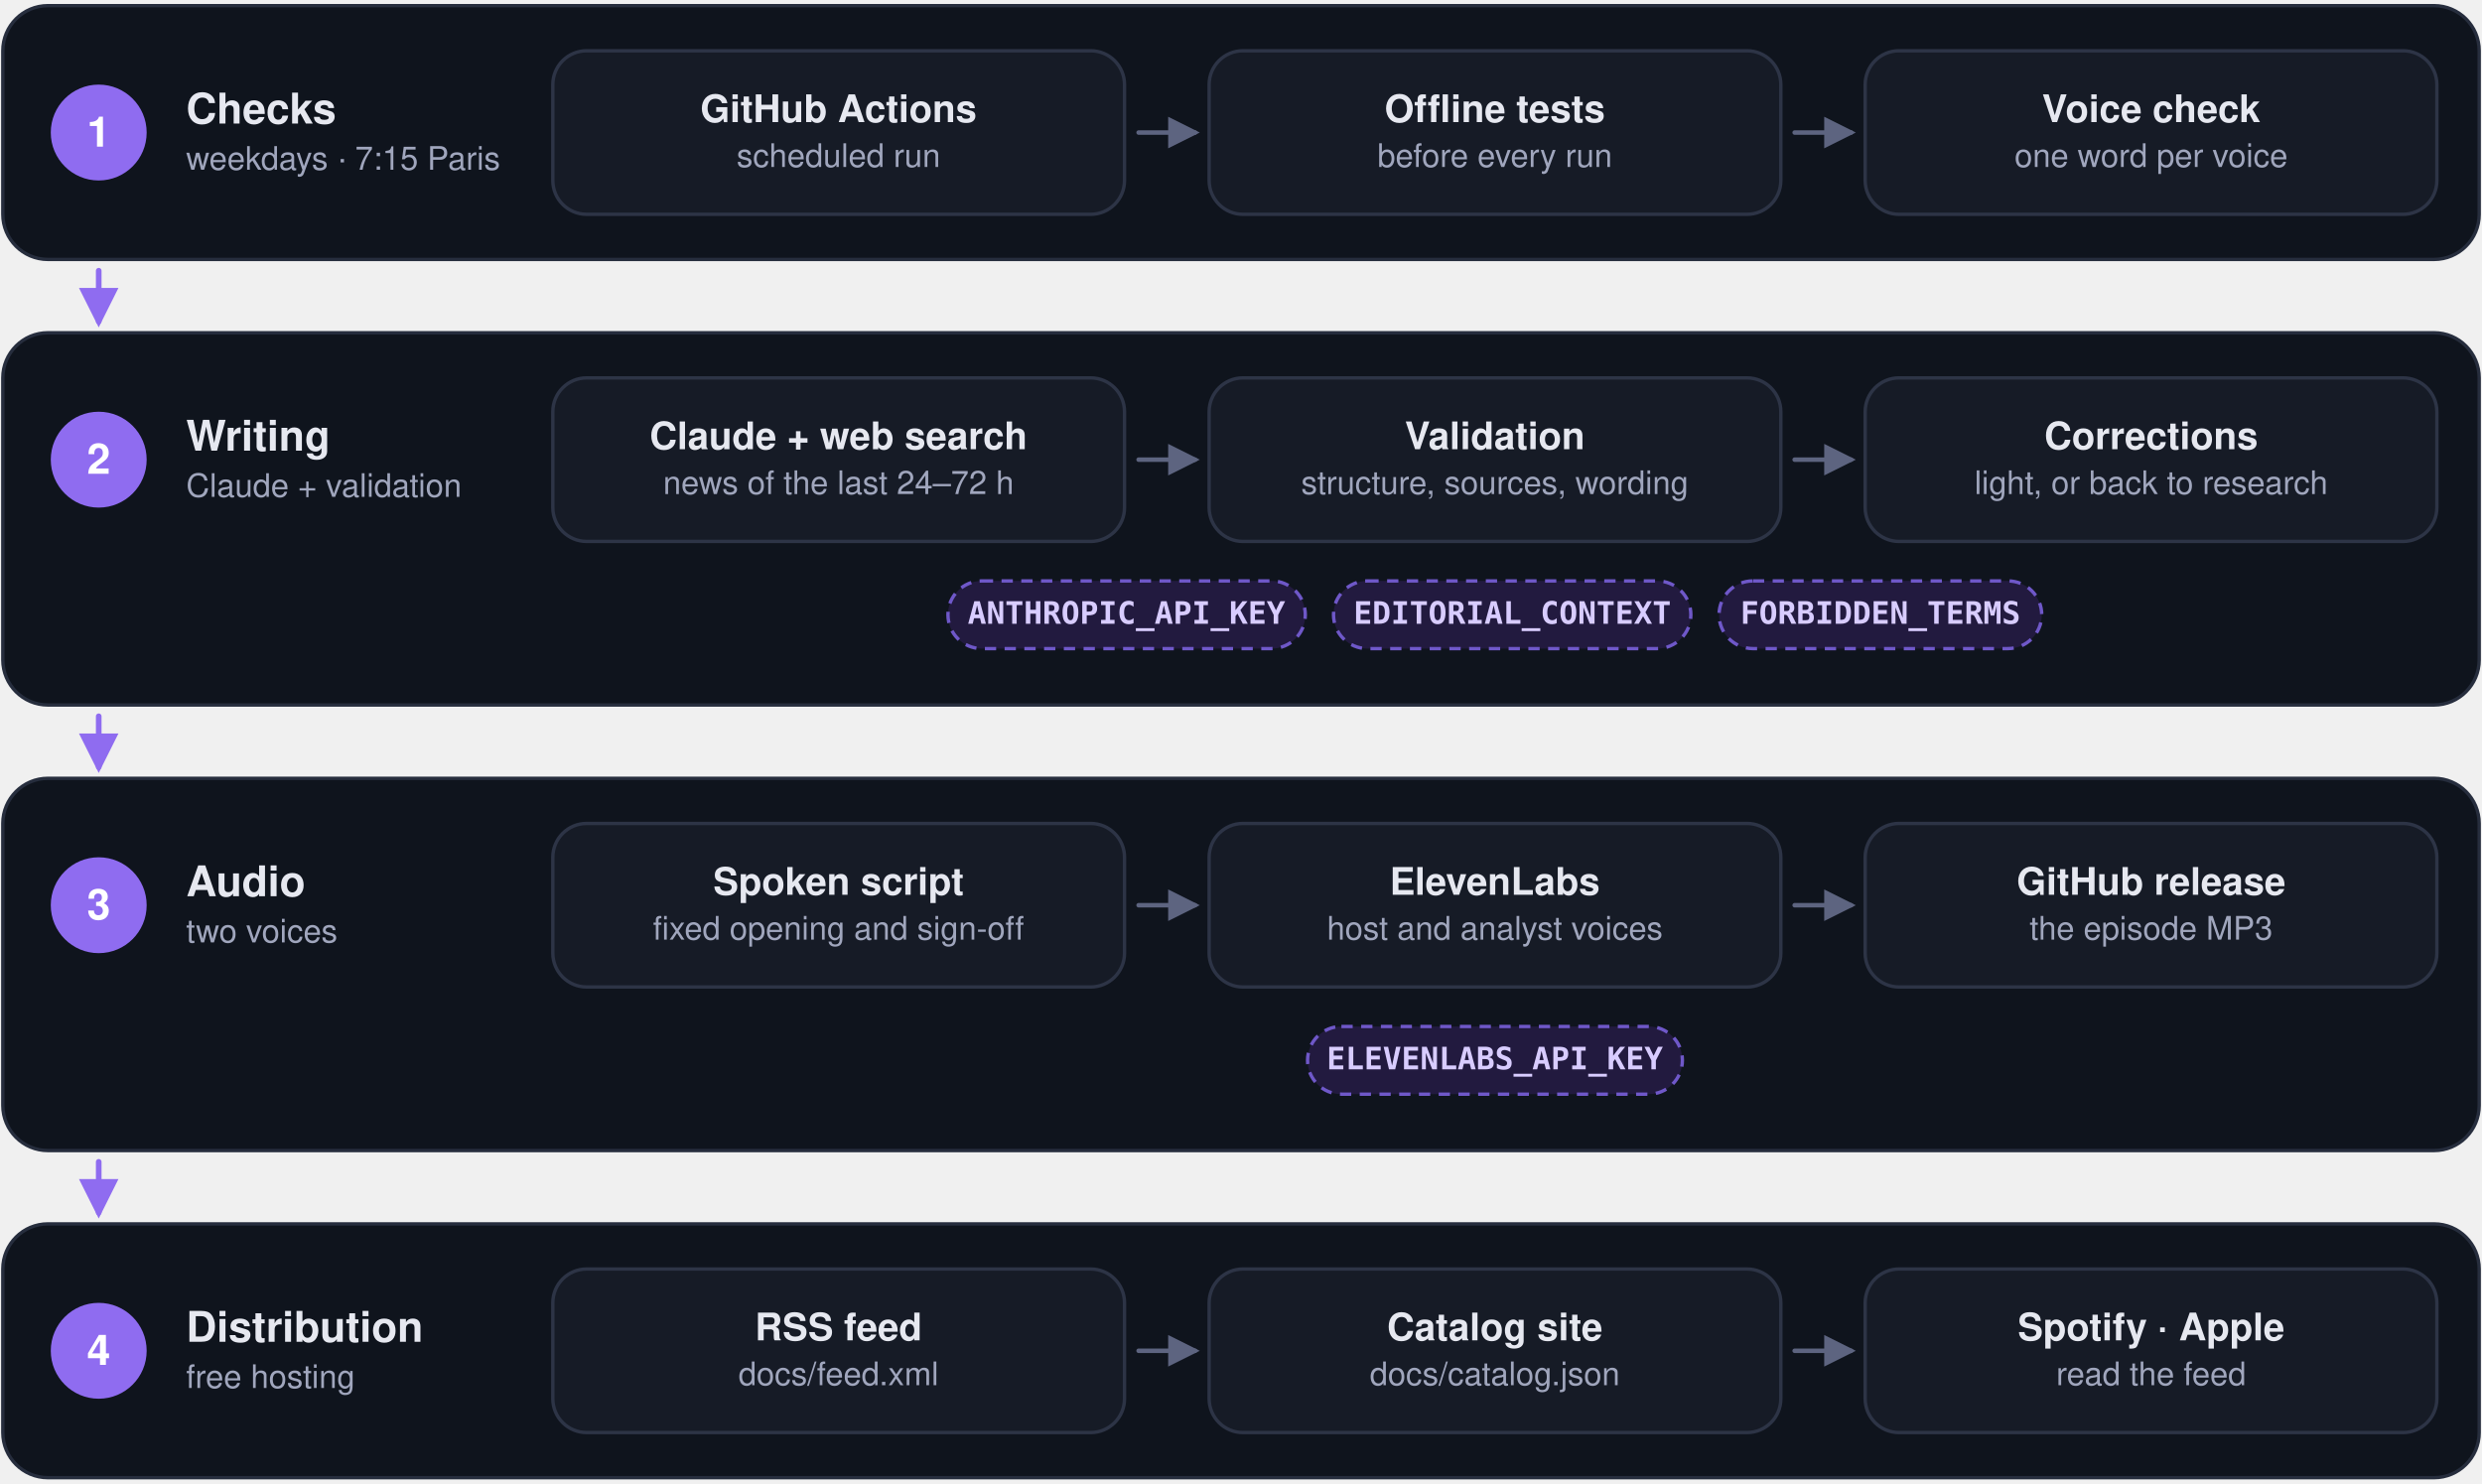
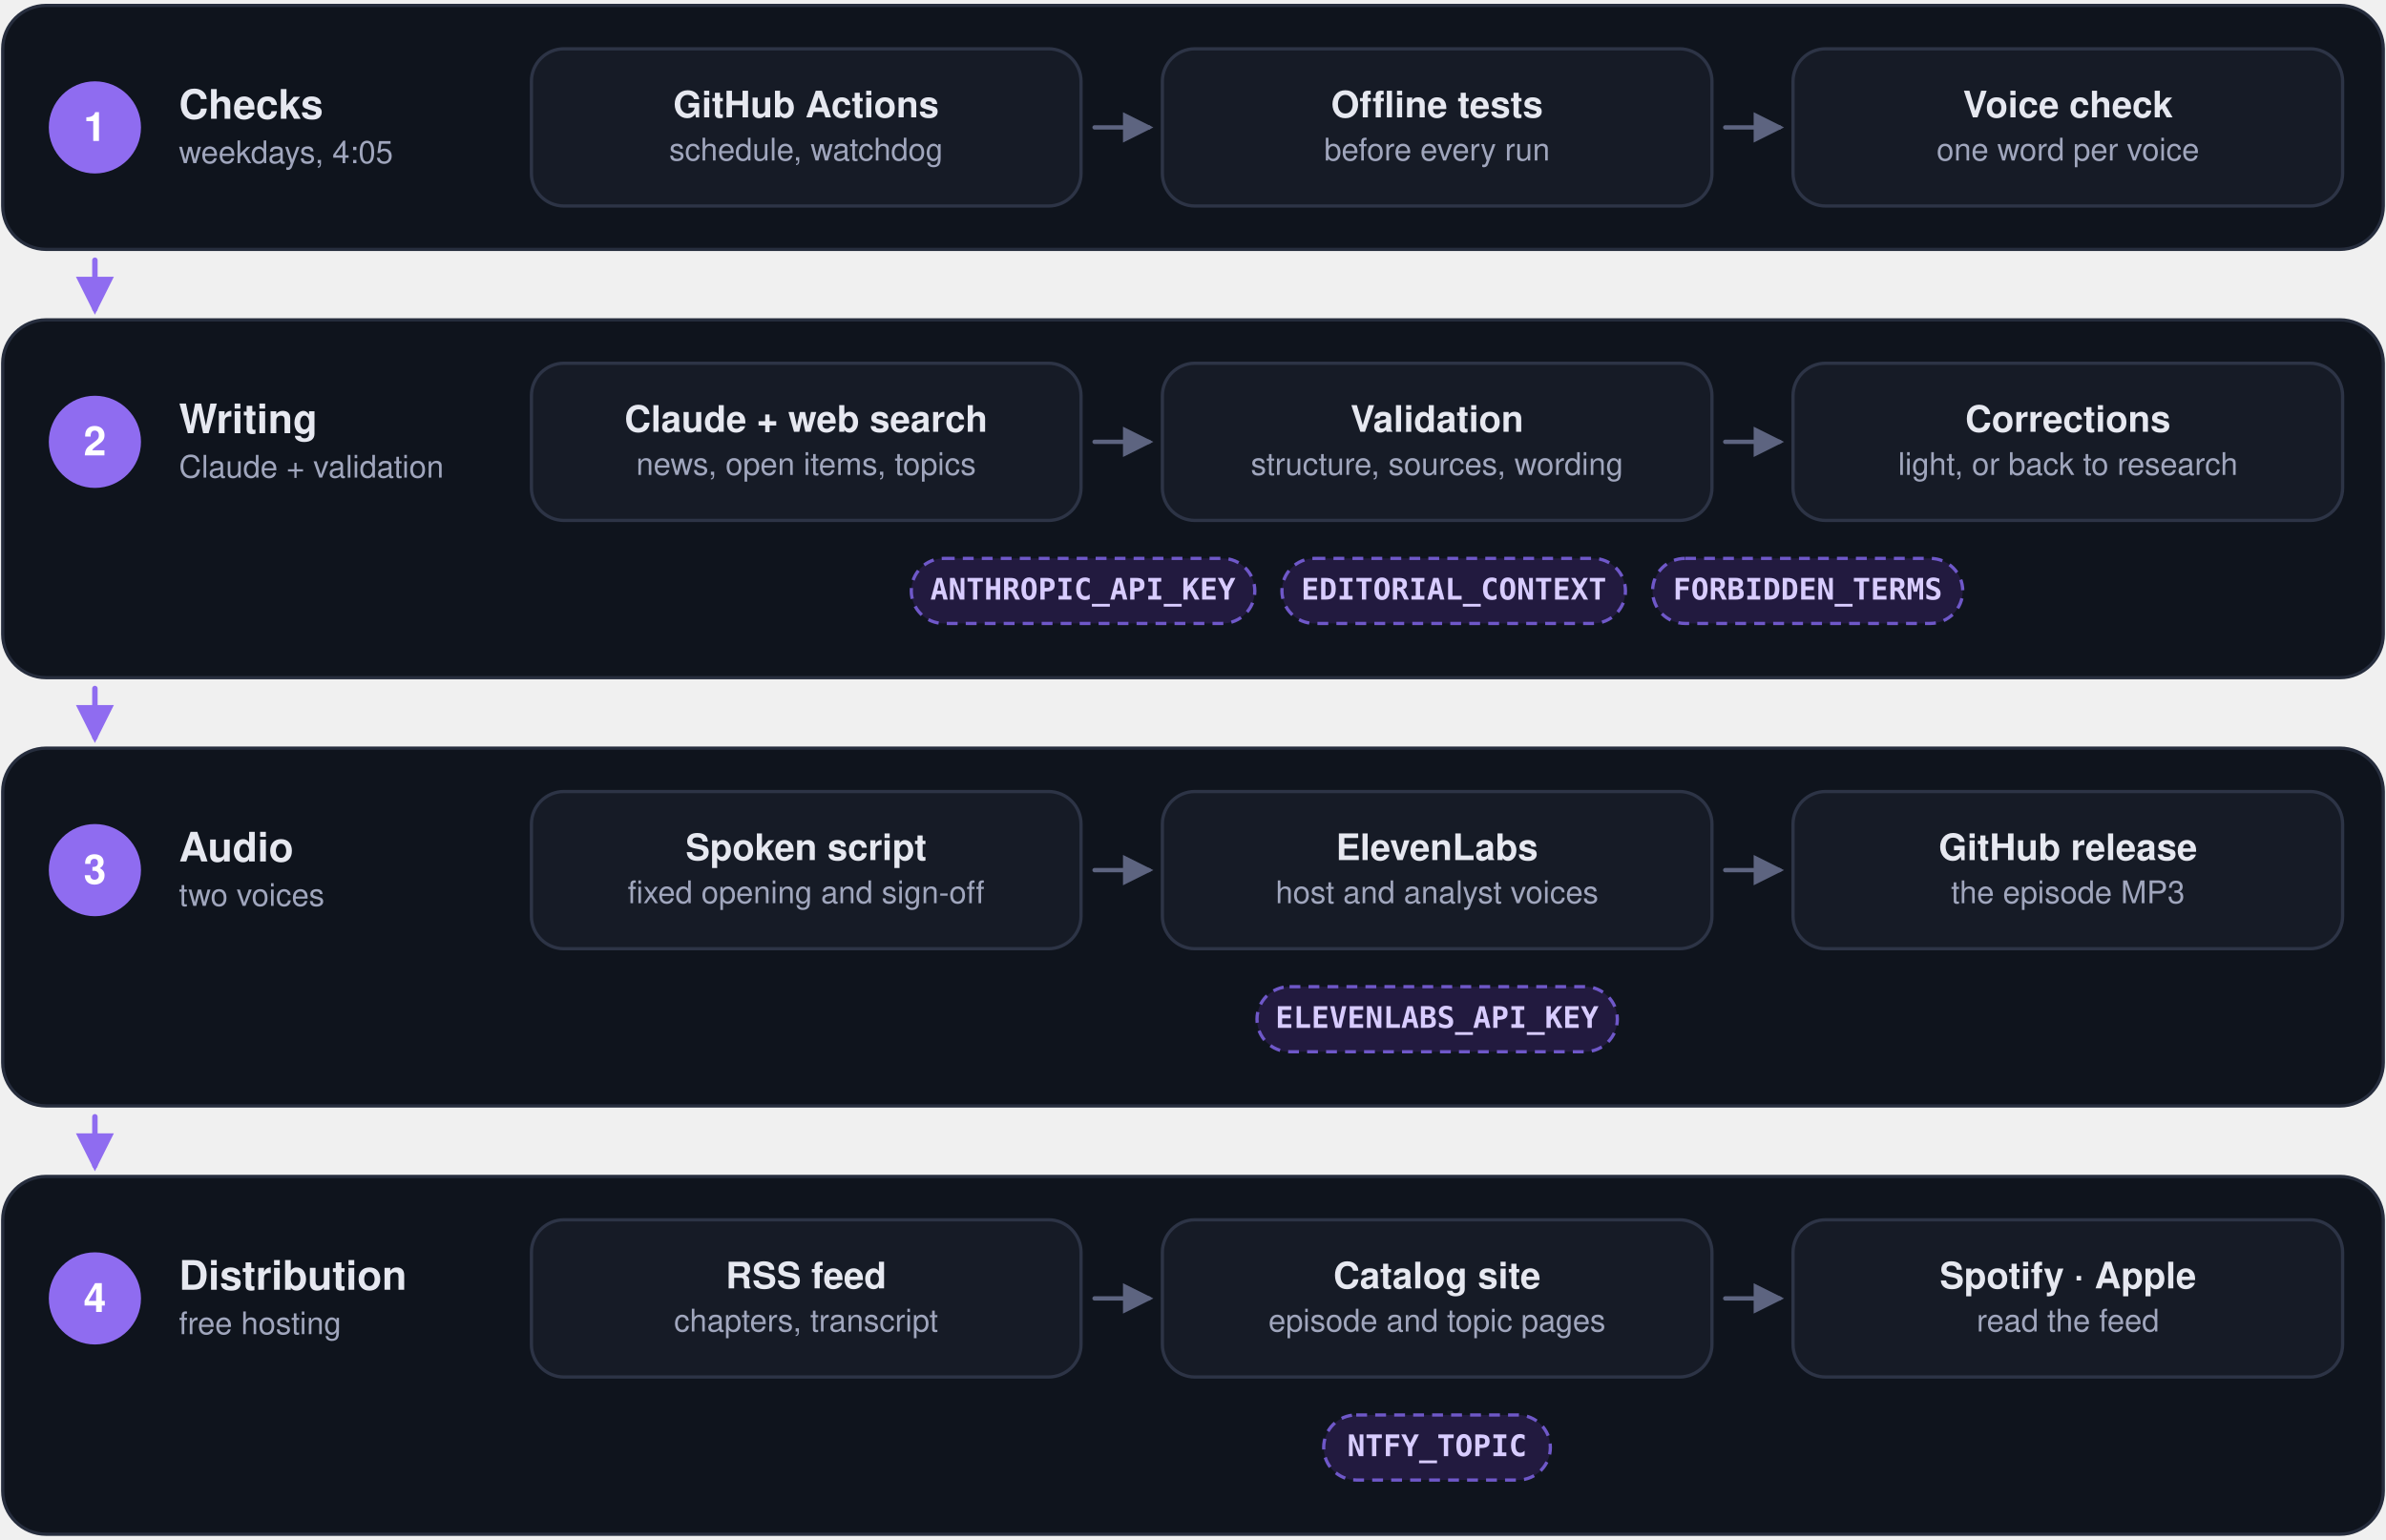
- <svg xmlns="http://www.w3.org/2000/svg" viewBox="0 0 880 526" width="880" height="526" role="img" aria-label="The pipeline: checks, writing, audio, distribution">
+ <svg xmlns="http://www.w3.org/2000/svg" viewBox="0 0 880 568" width="880" height="568" role="img" aria-label="The pipeline: checks, writing, audio, distribution">
  <defs>
    <marker id="a8f6cf0" viewBox="0 0 10 10" refX="8.5" refY="5" markerWidth="7" markerHeight="7" orient="auto-start-reverse">
      <path d="M0,0 L10,5 L0,10 z" fill="#8f6cf0" />
    </marker>
  </defs>
  <defs>
    <marker id="a5d6480" viewBox="0 0 10 10" refX="8.5" refY="5" markerWidth="7" markerHeight="7" orient="auto-start-reverse">
      <path d="M0,0 L10,5 L0,10 z" fill="#5d6480" />
    </marker>
  </defs>
  <rect x="1.0" y="2.0" width="878.0" height="90.0" rx="16" fill="#0f141d" stroke="#262d3d" stroke-width="1.2" />
  <g class="box">
    <rect x="18.0" y="30.0" width="34.0" height="34.0" rx="17" fill="#8f6cf0" stroke="none" stroke-width="1.2" class="frame" />
    <text x="35.0" y="52.0" font-family="-apple-system, BlinkMacSystemFont, 'Segoe UI', Helvetica, Arial, sans-serif" font-size="15" font-weight="700" fill="#ffffff" text-anchor="middle">1</text>
  </g>
  <g class="box">
    <rect x="60.0" y="23.0" width="124.0" height="48.0" rx="12" fill="none" stroke="none" stroke-width="1.2" class="frame" />
    <text x="66.0" y="43.8" font-family="-apple-system, BlinkMacSystemFont, 'Segoe UI', Helvetica, Arial, sans-serif" font-size="15" font-weight="700" fill="#e6e8f0" text-anchor="start">Checks</text>
-     <text x="66.0" y="60.2" font-family="-apple-system, BlinkMacSystemFont, 'Segoe UI', Helvetica, Arial, sans-serif" font-size="11.5" font-weight="400" fill="#a0a6bd" text-anchor="start">weekdays · 7:15 Paris</text>
+     <text x="66.0" y="60.2" font-family="-apple-system, BlinkMacSystemFont, 'Segoe UI', Helvetica, Arial, sans-serif" font-size="11.5" font-weight="400" fill="#a0a6bd" text-anchor="start">weekdays, 4:05</text>
  </g>
  <g class="box">
    <rect x="196.0" y="18.0" width="202.7" height="58.0" rx="12" fill="#161b26" stroke="#2d3446" stroke-width="1.2" class="frame" />
    <text x="297.3" y="43.3" font-family="-apple-system, BlinkMacSystemFont, 'Segoe UI', Helvetica, Arial, sans-serif" font-size="13.5" font-weight="650" fill="#e6e8f0" text-anchor="middle">GitHub Actions</text>
-     <text x="297.3" y="59.2" font-family="-apple-system, BlinkMacSystemFont, 'Segoe UI', Helvetica, Arial, sans-serif" font-size="11.5" font-weight="400" fill="#a0a6bd" text-anchor="middle">scheduled run</text>
+     <text x="297.3" y="59.2" font-family="-apple-system, BlinkMacSystemFont, 'Segoe UI', Helvetica, Arial, sans-serif" font-size="11.5" font-weight="400" fill="#a0a6bd" text-anchor="middle">schedule, watchdog</text>
  </g>
  <g class="box">
    <rect x="428.7" y="18.0" width="202.7" height="58.0" rx="12" fill="#161b26" stroke="#2d3446" stroke-width="1.2" class="frame" />
    <text x="530.0" y="43.3" font-family="-apple-system, BlinkMacSystemFont, 'Segoe UI', Helvetica, Arial, sans-serif" font-size="13.5" font-weight="650" fill="#e6e8f0" text-anchor="middle">Offline tests</text>
    <text x="530.0" y="59.2" font-family="-apple-system, BlinkMacSystemFont, 'Segoe UI', Helvetica, Arial, sans-serif" font-size="11.5" font-weight="400" fill="#a0a6bd" text-anchor="middle">before every run</text>
  </g>
  <path d="M403.7,47.0 L423.7,47.0" fill="none" stroke="#5d6480" stroke-width="1.6" stroke-linecap="round" stroke-linejoin="round" marker-end="url(#a5d6480)" />
  <g class="box">
    <rect x="661.3" y="18.0" width="202.7" height="58.0" rx="12" fill="#161b26" stroke="#2d3446" stroke-width="1.2" class="frame" />
    <text x="762.7" y="43.3" font-family="-apple-system, BlinkMacSystemFont, 'Segoe UI', Helvetica, Arial, sans-serif" font-size="13.5" font-weight="650" fill="#e6e8f0" text-anchor="middle">Voice check</text>
    <text x="762.7" y="59.2" font-family="-apple-system, BlinkMacSystemFont, 'Segoe UI', Helvetica, Arial, sans-serif" font-size="11.5" font-weight="400" fill="#a0a6bd" text-anchor="middle">one word per voice</text>
  </g>
  <path d="M636.3,47.0 L656.3,47.0" fill="none" stroke="#5d6480" stroke-width="1.6" stroke-linecap="round" stroke-linejoin="round" marker-end="url(#a5d6480)" />
  <path d="M35,96.0 L35,114.0" fill="none" stroke="#8f6cf0" stroke-width="2" stroke-linecap="round" stroke-linejoin="round" marker-end="url(#a8f6cf0)" />
  <rect x="1.0" y="118.0" width="878.0" height="132.0" rx="16" fill="#0f141d" stroke="#262d3d" stroke-width="1.2" />
  <g class="box">
    <rect x="18.0" y="146.0" width="34.0" height="34.0" rx="17" fill="#8f6cf0" stroke="none" stroke-width="1.2" class="frame" />
    <text x="35.0" y="168.0" font-family="-apple-system, BlinkMacSystemFont, 'Segoe UI', Helvetica, Arial, sans-serif" font-size="15" font-weight="700" fill="#ffffff" text-anchor="middle">2</text>
  </g>
  <g class="box">
    <rect x="60.0" y="139.0" width="124.0" height="48.0" rx="12" fill="none" stroke="none" stroke-width="1.2" class="frame" />
    <text x="66.0" y="159.8" font-family="-apple-system, BlinkMacSystemFont, 'Segoe UI', Helvetica, Arial, sans-serif" font-size="15" font-weight="700" fill="#e6e8f0" text-anchor="start">Writing</text>
    <text x="66.0" y="176.2" font-family="-apple-system, BlinkMacSystemFont, 'Segoe UI', Helvetica, Arial, sans-serif" font-size="11.5" font-weight="400" fill="#a0a6bd" text-anchor="start">Claude + validation</text>
  </g>
  <g class="box">
    <rect x="196.0" y="134.0" width="202.7" height="58.0" rx="12" fill="#161b26" stroke="#2d3446" stroke-width="1.2" class="frame" />
    <text x="297.3" y="159.3" font-family="-apple-system, BlinkMacSystemFont, 'Segoe UI', Helvetica, Arial, sans-serif" font-size="13.5" font-weight="650" fill="#e6e8f0" text-anchor="middle">Claude + web search</text>
-     <text x="297.3" y="175.2" font-family="-apple-system, BlinkMacSystemFont, 'Segoe UI', Helvetica, Arial, sans-serif" font-size="11.5" font-weight="400" fill="#a0a6bd" text-anchor="middle">news of the last 24–72 h</text>
+     <text x="297.3" y="175.2" font-family="-apple-system, BlinkMacSystemFont, 'Segoe UI', Helvetica, Arial, sans-serif" font-size="11.5" font-weight="400" fill="#a0a6bd" text-anchor="middle">news, open items, topics</text>
  </g>
  <g class="box">
    <rect x="428.7" y="134.0" width="202.7" height="58.0" rx="12" fill="#161b26" stroke="#2d3446" stroke-width="1.2" class="frame" />
    <text x="530.0" y="159.3" font-family="-apple-system, BlinkMacSystemFont, 'Segoe UI', Helvetica, Arial, sans-serif" font-size="13.5" font-weight="650" fill="#e6e8f0" text-anchor="middle">Validation</text>
    <text x="530.0" y="175.2" font-family="-apple-system, BlinkMacSystemFont, 'Segoe UI', Helvetica, Arial, sans-serif" font-size="11.5" font-weight="400" fill="#a0a6bd" text-anchor="middle">structure, sources, wording</text>
  </g>
  <path d="M403.7,163.0 L423.7,163.0" fill="none" stroke="#5d6480" stroke-width="1.6" stroke-linecap="round" stroke-linejoin="round" marker-end="url(#a5d6480)" />
  <g class="box">
    <rect x="661.3" y="134.0" width="202.7" height="58.0" rx="12" fill="#161b26" stroke="#2d3446" stroke-width="1.2" class="frame" />
    <text x="762.7" y="159.3" font-family="-apple-system, BlinkMacSystemFont, 'Segoe UI', Helvetica, Arial, sans-serif" font-size="13.5" font-weight="650" fill="#e6e8f0" text-anchor="middle">Corrections</text>
    <text x="762.7" y="175.2" font-family="-apple-system, BlinkMacSystemFont, 'Segoe UI', Helvetica, Arial, sans-serif" font-size="11.5" font-weight="400" fill="#a0a6bd" text-anchor="middle">light, or back to research</text>
  </g>
  <path d="M636.3,163.0 L656.3,163.0" fill="none" stroke="#5d6480" stroke-width="1.6" stroke-linecap="round" stroke-linejoin="round" marker-end="url(#a5d6480)" />
  <g class="box">
    <rect x="336.1" y="206.0" width="126.7" height="24.0" rx="12" fill="#221a3f" stroke="#6f58c9" stroke-width="1.2" stroke-dasharray="4 3" class="frame" />
    <text x="399.4" y="221.2" font-family="ui-monospace, SFMono-Regular, Menlo, Consolas, monospace" font-size="11" font-weight="600" fill="#d8ccff" text-anchor="middle">ANTHROPIC_API_KEY</text>
  </g>
  <g class="box">
    <rect x="472.8" y="206.0" width="126.7" height="24.0" rx="12" fill="#221a3f" stroke="#6f58c9" stroke-width="1.2" stroke-dasharray="4 3" class="frame" />
    <text x="536.2" y="221.2" font-family="ui-monospace, SFMono-Regular, Menlo, Consolas, monospace" font-size="11" font-weight="600" fill="#d8ccff" text-anchor="middle">EDITORIAL_CONTEXT</text>
  </g>
  <g class="box">
    <rect x="609.5" y="206.0" width="114.4" height="24.0" rx="12" fill="#221a3f" stroke="#6f58c9" stroke-width="1.2" stroke-dasharray="4 3" class="frame" />
    <text x="666.7" y="221.2" font-family="ui-monospace, SFMono-Regular, Menlo, Consolas, monospace" font-size="11" font-weight="600" fill="#d8ccff" text-anchor="middle">FORBIDDEN_TERMS</text>
  </g>
  <path d="M35,254.0 L35,272.0" fill="none" stroke="#8f6cf0" stroke-width="2" stroke-linecap="round" stroke-linejoin="round" marker-end="url(#a8f6cf0)" />
  <rect x="1.0" y="276.0" width="878.0" height="132.0" rx="16" fill="#0f141d" stroke="#262d3d" stroke-width="1.2" />
  <g class="box">
    <rect x="18.0" y="304.0" width="34.0" height="34.0" rx="17" fill="#8f6cf0" stroke="none" stroke-width="1.2" class="frame" />
    <text x="35.0" y="326.0" font-family="-apple-system, BlinkMacSystemFont, 'Segoe UI', Helvetica, Arial, sans-serif" font-size="15" font-weight="700" fill="#ffffff" text-anchor="middle">3</text>
  </g>
  <g class="box">
    <rect x="60.0" y="297.0" width="124.0" height="48.0" rx="12" fill="none" stroke="none" stroke-width="1.2" class="frame" />
    <text x="66.0" y="317.8" font-family="-apple-system, BlinkMacSystemFont, 'Segoe UI', Helvetica, Arial, sans-serif" font-size="15" font-weight="700" fill="#e6e8f0" text-anchor="start">Audio</text>
    <text x="66.0" y="334.2" font-family="-apple-system, BlinkMacSystemFont, 'Segoe UI', Helvetica, Arial, sans-serif" font-size="11.5" font-weight="400" fill="#a0a6bd" text-anchor="start">two voices</text>
  </g>
  <g class="box">
    <rect x="196.0" y="292.0" width="202.7" height="58.0" rx="12" fill="#161b26" stroke="#2d3446" stroke-width="1.2" class="frame" />
    <text x="297.3" y="317.3" font-family="-apple-system, BlinkMacSystemFont, 'Segoe UI', Helvetica, Arial, sans-serif" font-size="13.5" font-weight="650" fill="#e6e8f0" text-anchor="middle">Spoken script</text>
    <text x="297.3" y="333.2" font-family="-apple-system, BlinkMacSystemFont, 'Segoe UI', Helvetica, Arial, sans-serif" font-size="11.5" font-weight="400" fill="#a0a6bd" text-anchor="middle">fixed opening and sign-off</text>
  </g>
  <g class="box">
    <rect x="428.7" y="292.0" width="202.7" height="58.0" rx="12" fill="#161b26" stroke="#2d3446" stroke-width="1.2" class="frame" />
    <text x="530.0" y="317.3" font-family="-apple-system, BlinkMacSystemFont, 'Segoe UI', Helvetica, Arial, sans-serif" font-size="13.5" font-weight="650" fill="#e6e8f0" text-anchor="middle">ElevenLabs</text>
    <text x="530.0" y="333.2" font-family="-apple-system, BlinkMacSystemFont, 'Segoe UI', Helvetica, Arial, sans-serif" font-size="11.5" font-weight="400" fill="#a0a6bd" text-anchor="middle">host and analyst voices</text>
  </g>
  <path d="M403.7,321.0 L423.7,321.0" fill="none" stroke="#5d6480" stroke-width="1.6" stroke-linecap="round" stroke-linejoin="round" marker-end="url(#a5d6480)" />
  <g class="box">
    <rect x="661.3" y="292.0" width="202.7" height="58.0" rx="12" fill="#161b26" stroke="#2d3446" stroke-width="1.2" class="frame" />
    <text x="762.7" y="317.3" font-family="-apple-system, BlinkMacSystemFont, 'Segoe UI', Helvetica, Arial, sans-serif" font-size="13.5" font-weight="650" fill="#e6e8f0" text-anchor="middle">GitHub release</text>
    <text x="762.7" y="333.2" font-family="-apple-system, BlinkMacSystemFont, 'Segoe UI', Helvetica, Arial, sans-serif" font-size="11.5" font-weight="400" fill="#a0a6bd" text-anchor="middle">the episode MP3</text>
  </g>
  <path d="M636.3,321.0 L656.3,321.0" fill="none" stroke="#5d6480" stroke-width="1.6" stroke-linecap="round" stroke-linejoin="round" marker-end="url(#a5d6480)" />
  <g class="box">
    <rect x="463.6" y="364.0" width="132.9" height="24.0" rx="12" fill="#221a3f" stroke="#6f58c9" stroke-width="1.2" stroke-dasharray="4 3" class="frame" />
    <text x="530.0" y="379.2" font-family="ui-monospace, SFMono-Regular, Menlo, Consolas, monospace" font-size="11" font-weight="600" fill="#d8ccff" text-anchor="middle">ELEVENLABS_API_KEY</text>
  </g>
  <path d="M35,412.0 L35,430.0" fill="none" stroke="#8f6cf0" stroke-width="2" stroke-linecap="round" stroke-linejoin="round" marker-end="url(#a8f6cf0)" />
-   <rect x="1.0" y="434.0" width="878.0" height="90.0" rx="16" fill="#0f141d" stroke="#262d3d" stroke-width="1.2" />
+   <rect x="1.0" y="434.0" width="878.0" height="132.0" rx="16" fill="#0f141d" stroke="#262d3d" stroke-width="1.2" />
  <g class="box">
    <rect x="18.0" y="462.0" width="34.0" height="34.0" rx="17" fill="#8f6cf0" stroke="none" stroke-width="1.2" class="frame" />
    <text x="35.0" y="484.0" font-family="-apple-system, BlinkMacSystemFont, 'Segoe UI', Helvetica, Arial, sans-serif" font-size="15" font-weight="700" fill="#ffffff" text-anchor="middle">4</text>
  </g>
  <g class="box">
    <rect x="60.0" y="455.0" width="124.0" height="48.0" rx="12" fill="none" stroke="none" stroke-width="1.2" class="frame" />
    <text x="66.0" y="475.8" font-family="-apple-system, BlinkMacSystemFont, 'Segoe UI', Helvetica, Arial, sans-serif" font-size="15" font-weight="700" fill="#e6e8f0" text-anchor="start">Distribution</text>
    <text x="66.0" y="492.2" font-family="-apple-system, BlinkMacSystemFont, 'Segoe UI', Helvetica, Arial, sans-serif" font-size="11.5" font-weight="400" fill="#a0a6bd" text-anchor="start">free hosting</text>
  </g>
  <g class="box">
    <rect x="196.0" y="450.0" width="202.7" height="58.0" rx="12" fill="#161b26" stroke="#2d3446" stroke-width="1.2" class="frame" />
    <text x="297.3" y="475.3" font-family="-apple-system, BlinkMacSystemFont, 'Segoe UI', Helvetica, Arial, sans-serif" font-size="13.5" font-weight="650" fill="#e6e8f0" text-anchor="middle">RSS feed</text>
-     <text x="297.3" y="491.2" font-family="-apple-system, BlinkMacSystemFont, 'Segoe UI', Helvetica, Arial, sans-serif" font-size="11.5" font-weight="400" fill="#a0a6bd" text-anchor="middle">docs/feed.xml</text>
+     <text x="297.3" y="491.2" font-family="-apple-system, BlinkMacSystemFont, 'Segoe UI', Helvetica, Arial, sans-serif" font-size="11.5" font-weight="400" fill="#a0a6bd" text-anchor="middle">chapters, transcript</text>
  </g>
  <g class="box">
    <rect x="428.7" y="450.0" width="202.7" height="58.0" rx="12" fill="#161b26" stroke="#2d3446" stroke-width="1.2" class="frame" />
    <text x="530.0" y="475.3" font-family="-apple-system, BlinkMacSystemFont, 'Segoe UI', Helvetica, Arial, sans-serif" font-size="13.5" font-weight="650" fill="#e6e8f0" text-anchor="middle">Catalog site</text>
-     <text x="530.0" y="491.2" font-family="-apple-system, BlinkMacSystemFont, 'Segoe UI', Helvetica, Arial, sans-serif" font-size="11.5" font-weight="400" fill="#a0a6bd" text-anchor="middle">docs/catalog.json</text>
+     <text x="530.0" y="491.2" font-family="-apple-system, BlinkMacSystemFont, 'Segoe UI', Helvetica, Arial, sans-serif" font-size="11.5" font-weight="400" fill="#a0a6bd" text-anchor="middle">episode and topic pages</text>
  </g>
  <path d="M403.7,479.0 L423.7,479.0" fill="none" stroke="#5d6480" stroke-width="1.6" stroke-linecap="round" stroke-linejoin="round" marker-end="url(#a5d6480)" />
  <g class="box">
    <rect x="661.3" y="450.0" width="202.7" height="58.0" rx="12" fill="#161b26" stroke="#2d3446" stroke-width="1.2" class="frame" />
    <text x="762.7" y="475.3" font-family="-apple-system, BlinkMacSystemFont, 'Segoe UI', Helvetica, Arial, sans-serif" font-size="13.5" font-weight="650" fill="#e6e8f0" text-anchor="middle">Spotify · Apple</text>
    <text x="762.7" y="491.2" font-family="-apple-system, BlinkMacSystemFont, 'Segoe UI', Helvetica, Arial, sans-serif" font-size="11.5" font-weight="400" fill="#a0a6bd" text-anchor="middle">read the feed</text>
  </g>
  <path d="M636.3,479.0 L656.3,479.0" fill="none" stroke="#5d6480" stroke-width="1.6" stroke-linecap="round" stroke-linejoin="round" marker-end="url(#a5d6480)" />
+   <g class="box">
+     <rect x="488.2" y="522.0" width="83.6" height="24.0" rx="12" fill="#221a3f" stroke="#6f58c9" stroke-width="1.2" stroke-dasharray="4 3" class="frame" />
+     <text x="530.0" y="537.2" font-family="ui-monospace, SFMono-Regular, Menlo, Consolas, monospace" font-size="11" font-weight="600" fill="#d8ccff" text-anchor="middle">NTFY_TOPIC</text>
+   </g>
</svg>
